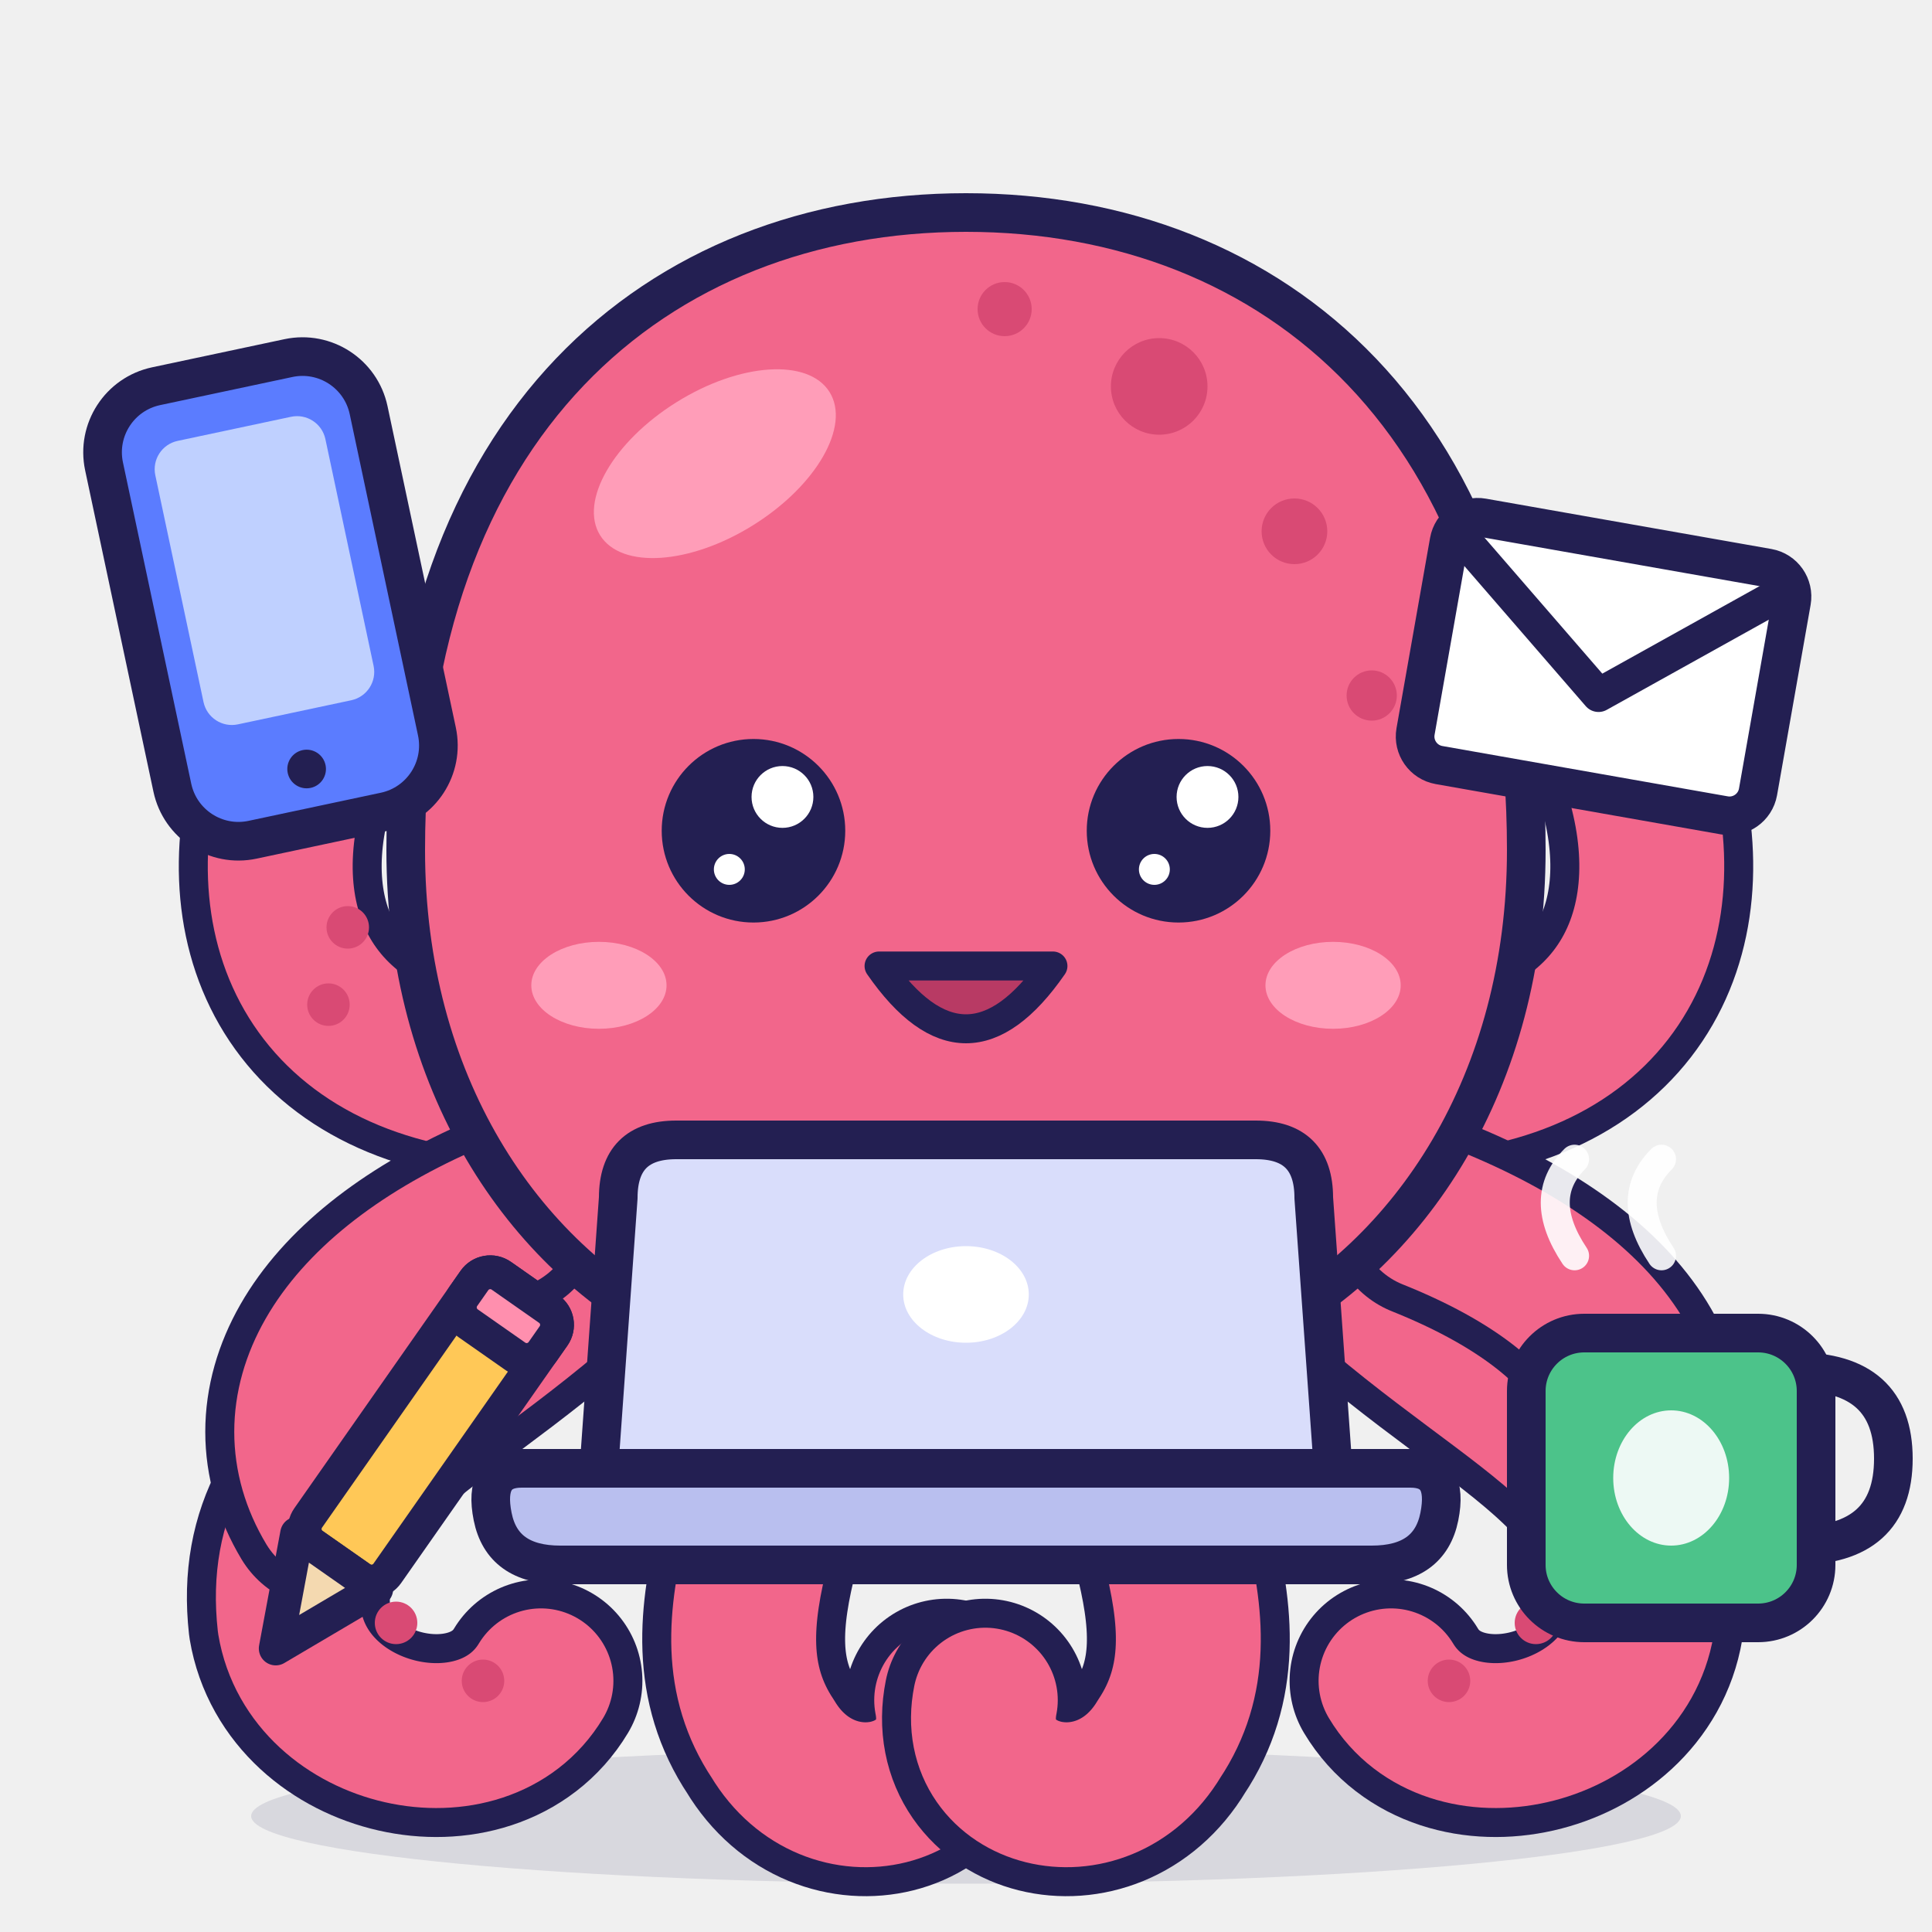
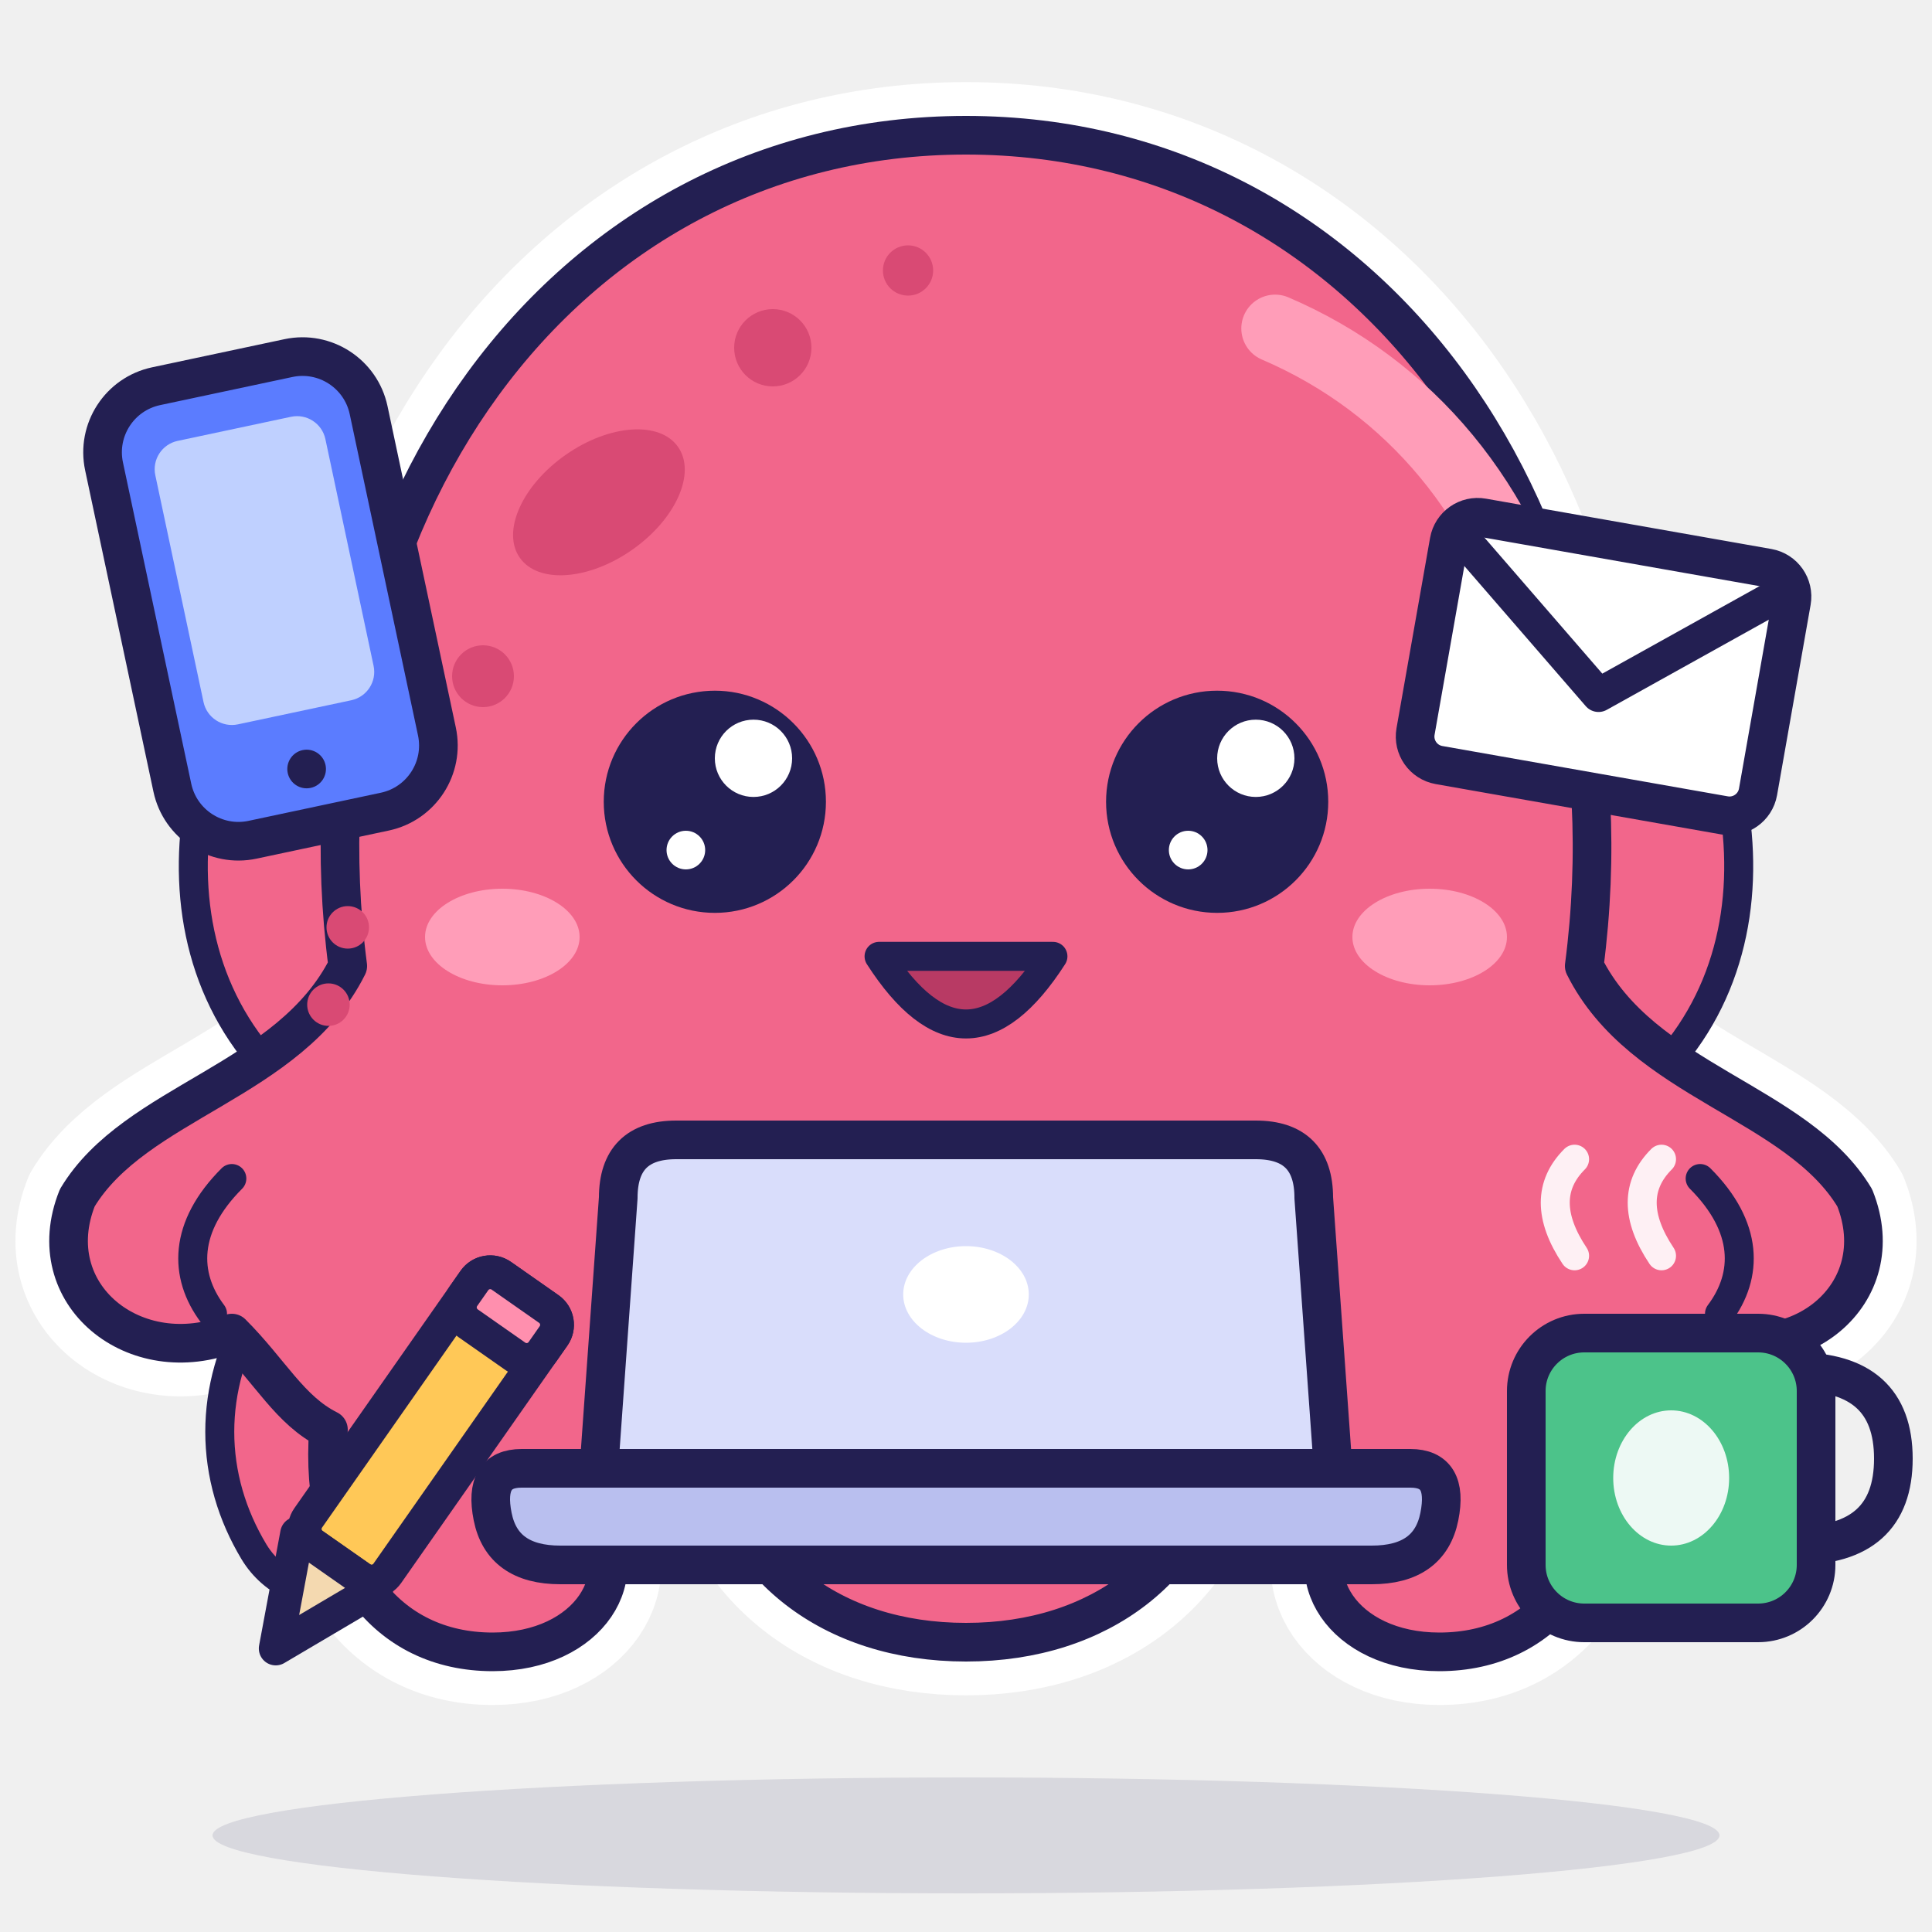
<svg xmlns="http://www.w3.org/2000/svg" viewBox="0 0 200 200" role="img" aria-label="Pouple the octopus">
-   <ellipse cx="100" cy="188" rx="74" ry="7" fill="#231F52" opacity=".12" />
-   <path d="M64 128 C46 146 28 150 30 168 C32 180 50 184 56 174" fill="none" stroke="#231F52" stroke-width="21" stroke-linecap="round" stroke-linejoin="round" />
-   <path d="M64 128 C46 146 28 150 30 168 C32 180 50 184 56 174" fill="none" stroke="#F2668B" stroke-width="15" stroke-linecap="round" stroke-linejoin="round" />
-   <path d="M86 132 C82 154 72 168 80 180 C86 190 100 186 98 176" fill="none" stroke="#231F52" stroke-width="21" stroke-linecap="round" stroke-linejoin="round" />
-   <path d="M86 132 C82 154 72 168 80 180 C86 190 100 186 98 176" fill="none" stroke="#F2668B" stroke-width="15" stroke-linecap="round" stroke-linejoin="round" />
-   <path d="M114 132 C118 154 128 168 120 180 C114 190 100 186 102 176" fill="none" stroke="#231F52" stroke-width="21" stroke-linecap="round" stroke-linejoin="round" />
-   <path d="M114 132 C118 154 128 168 120 180 C114 190 100 186 102 176" fill="none" stroke="#F2668B" stroke-width="15" stroke-linecap="round" stroke-linejoin="round" />
-   <path d="M136 128 C154 146 172 150 170 168 C168 180 150 184 144 174" fill="none" stroke="#231F52" stroke-width="21" stroke-linecap="round" stroke-linejoin="round" />
-   <path d="M136 128 C154 146 172 150 170 168 C168 180 150 184 144 174" fill="none" stroke="#F2668B" stroke-width="15" stroke-linecap="round" stroke-linejoin="round" />
-   <circle cx="36" cy="160" r="2.2" fill="#D94A74" />
-   <circle cx="41" cy="168" r="2.2" fill="#D94A74" />
-   <circle cx="50" cy="174" r="2.2" fill="#D94A74" />
-   <circle cx="164" cy="160" r="2.2" fill="#D94A74" />
-   <circle cx="159" cy="168" r="2.2" fill="#D94A74" />
-   <circle cx="150" cy="174" r="2.2" fill="#D94A74" />
+   <ellipse cx="100" cy="190" rx="78" ry="6" fill="#231F52" opacity=".12" />
+   <path d="M36 100 C30 54 58 14 100 14 C142 14 170 54 164 100 C170 112 186 114 192 124 C196 134 186 142 176 138 C172 142 170 146 166 148 C167 162 160 171 149 171 C139 171 134 163 139 157 C134 158 129 156 126 150 C124 162 114 170 100 170 C86 170 76 162 74 150 C71 156 66 158 61 157 C66 163 61 171 51 171 C40 171 33 162 34 148 C30 146 28 142 24 138 C14 142 4 134 8 124 C14 114 30 112 36 100 Z" fill="#fff" stroke="#fff" stroke-width="11" stroke-linejoin="round" />
  <path d="M56 112 C34 112 26 98 30 82" fill="none" stroke="#231F52" stroke-width="21" stroke-linecap="round" stroke-linejoin="round" />
  <path d="M56 112 C34 112 26 98 30 82" fill="none" stroke="#F2668B" stroke-width="15" stroke-linecap="round" stroke-linejoin="round" />
  <path d="M144 112 C166 112 174 98 170 82" fill="none" stroke="#231F52" stroke-width="21" stroke-linecap="round" stroke-linejoin="round" />
  <path d="M144 112 C166 112 174 98 170 82" fill="none" stroke="#F2668B" stroke-width="15" stroke-linecap="round" stroke-linejoin="round" />
  <path d="M52 126 C34 134 28 146 34 156" fill="none" stroke="#231F52" stroke-width="21" stroke-linecap="round" stroke-linejoin="round" />
  <path d="M52 126 C34 134 28 146 34 156" fill="none" stroke="#F2668B" stroke-width="15" stroke-linecap="round" stroke-linejoin="round" />
  <path d="M148 126 C168 134 174 146 168 156" fill="none" stroke="#231F52" stroke-width="21" stroke-linecap="round" stroke-linejoin="round" />
  <path d="M148 126 C168 134 174 146 168 156" fill="none" stroke="#F2668B" stroke-width="15" stroke-linecap="round" stroke-linejoin="round" />
-   <path d="M42 88 C42 44 68 22 100 22 C132 22 158 44 158 88 C158 112 146 130 130 138 L70 138 C54 130 42 112 42 88 Z" fill="#F2668B" stroke="#231F52" stroke-width="4" stroke-linejoin="round" />
-   <ellipse cx="74" cy="48" rx="14" ry="7.5" transform="rotate(-32 74 48)" fill="#FF9DB8" />
-   <circle cx="120" cy="40" r="5" fill="#D94A74" />
-   <circle cx="134" cy="55" r="3.4" fill="#D94A74" />
-   <circle cx="104" cy="32" r="2.8" fill="#D94A74" />
-   <circle cx="142" cy="72" r="2.6" fill="#D94A74" />
-   <ellipse cx="62" cy="102" rx="7" ry="4.5" fill="#FF9DB8" />
-   <ellipse cx="138" cy="102" rx="7" ry="4.5" fill="#FF9DB8" />
-   <circle cx="78" cy="86" r="9.5" fill="#231F52" />
-   <circle cx="122" cy="86" r="9.5" fill="#231F52" />
-   <circle cx="81" cy="82.5" r="3.2" fill="#fff" />
-   <circle cx="125" cy="82.5" r="3.2" fill="#fff" />
-   <circle cx="75.5" cy="90" r="1.6" fill="#fff" />
-   <circle cx="119.5" cy="90" r="1.6" fill="#fff" />
-   <path d="M91 100 Q100 113 109 100 Z" fill="#B83A64" stroke="#231F52" stroke-width="3" stroke-linejoin="round" />
+   <path d="M36 100 C30 54 58 14 100 14 C142 14 170 54 164 100 C170 112 186 114 192 124 C196 134 186 142 176 138 C172 142 170 146 166 148 C167 162 160 171 149 171 C139 171 134 163 139 157 C134 158 129 156 126 150 C124 162 114 170 100 170 C86 170 76 162 74 150 C71 156 66 158 61 157 C66 163 61 171 51 171 C40 171 33 162 34 148 C30 146 28 142 24 138 C14 142 4 134 8 124 C14 114 30 112 36 100 Z" fill="#F2668B" stroke="#231F52" stroke-width="4" stroke-linejoin="round" />
+   <path d="M176 122 C181 127 181 132 178 136" fill="none" stroke="#231F52" stroke-width="3" stroke-linecap="round" />
+   <path d="M24 122 C19 127 19 132 22 136" fill="none" stroke="#231F52" stroke-width="3" stroke-linecap="round" />
+   <path d="M132 34 C146 40 156 52 160 68" fill="none" stroke="#FF9DB8" stroke-width="7" stroke-linecap="round" />
+   <ellipse cx="62" cy="52" rx="10" ry="6" transform="rotate(-35 62 52)" fill="#D94A74" />
+   <circle cx="80" cy="36" r="4" fill="#D94A74" />
+   <circle cx="50" cy="70" r="3.2" fill="#D94A74" />
+   <circle cx="94" cy="28" r="2.6" fill="#D94A74" />
+   <circle cx="146" cy="156" r="2.2" fill="#D94A74" />
+   <circle cx="136" cy="154" r="2.2" fill="#D94A74" />
+   <circle cx="100" cy="160" r="2.2" fill="#D94A74" />
+   <circle cx="110" cy="158" r="2.2" fill="#D94A74" />
+   <circle cx="55" cy="154" r="2.2" fill="#D94A74" />
+   <circle cx="65" cy="152" r="2.2" fill="#D94A74" />
+   <g transform="translate(0 -15)">
+     <ellipse cx="52" cy="112" rx="8" ry="5" fill="#FF9DB8" />
+     <ellipse cx="148" cy="112" rx="8" ry="5" fill="#FF9DB8" />
+     <circle cx="74" cy="98" r="11.5" fill="#231F52" />
+     <circle cx="126" cy="98" r="11.5" fill="#231F52" />
+     <circle cx="78" cy="93.5" r="4" fill="#fff" />
+     <circle cx="130" cy="93.5" r="4" fill="#fff" />
+     <circle cx="71" cy="103" r="2" fill="#fff" />
+     <circle cx="123" cy="103" r="2" fill="#fff" />
+     <path d="M91 114 Q100 128 109 114 Z" fill="#B83A64" stroke="#231F52" stroke-width="3" stroke-linejoin="round" />
+   </g>
  <g transform="rotate(-12 28 62)">
    <rect x="14" y="38" width="28" height="48" rx="7" fill="#5B7CFF" stroke="#231F52" stroke-width="4" />
    <rect x="19" y="44" width="18" height="30" rx="3" fill="#BFD0FF" />
    <circle cx="28" cy="80" r="2" fill="#231F52" />
  </g>
  <g transform="rotate(10 166 69)">
    <rect x="148" y="56" width="36" height="26" rx="3" fill="#FFFFFF" stroke="#231F52" stroke-width="4" stroke-linejoin="round" />
    <path d="M150 59 L166 72 L182 59" fill="none" stroke="#231F52" stroke-width="3.5" stroke-linejoin="round" stroke-linecap="round" />
  </g>
  <g transform="rotate(35 36 160)">
    <rect x="31" y="128" width="10" height="34" rx="2" fill="#FFC857" stroke="#231F52" stroke-width="3.5" stroke-linejoin="round" />
    <path d="M31 162 L36 173 L41 162 Z" fill="#F4D9B0" stroke="#231F52" stroke-width="3.5" stroke-linejoin="round" />
    <rect x="31" y="128" width="10" height="6" rx="2" fill="#FF8FAE" stroke="#231F52" stroke-width="3.5" />
  </g>
  <path d="M163 130 q-4 -6 0 -10 M172 130 q-4 -6 0 -10" fill="none" stroke="#fff" stroke-width="3" stroke-linecap="round" opacity=".9" />
  <path d="M186 142 q10 0 10 9 q0 9 -10 9" fill="none" stroke="#231F52" stroke-width="4" stroke-linecap="round" />
  <rect x="158" y="138" width="30" height="30" rx="6" fill="#4CC38A" stroke="#231F52" stroke-width="4" />
  <ellipse cx="173" cy="153" rx="6" ry="7" fill="#fff" opacity=".9" />
  <path d="M64 124 Q64 118 70 118 L130 118 Q136 118 136 124 L138 152 L62 152 Z" fill="#D9DDFB" stroke="#231F52" stroke-width="4" stroke-linejoin="round" />
  <ellipse cx="100" cy="134" rx="6.5" ry="5" fill="#fff" />
  <path d="M54 152 L146 152 Q150 152 149 157 Q148 162 142 162 L58 162 Q52 162 51 157 Q50 152 54 152 Z" fill="#B9BFEF" stroke="#231F52" stroke-width="4" stroke-linejoin="round" />
  <circle cx="34" cy="104" r="2.2" fill="#D94A74" />
  <circle cx="36" cy="96" r="2.2" fill="#D94A74" />
</svg>
